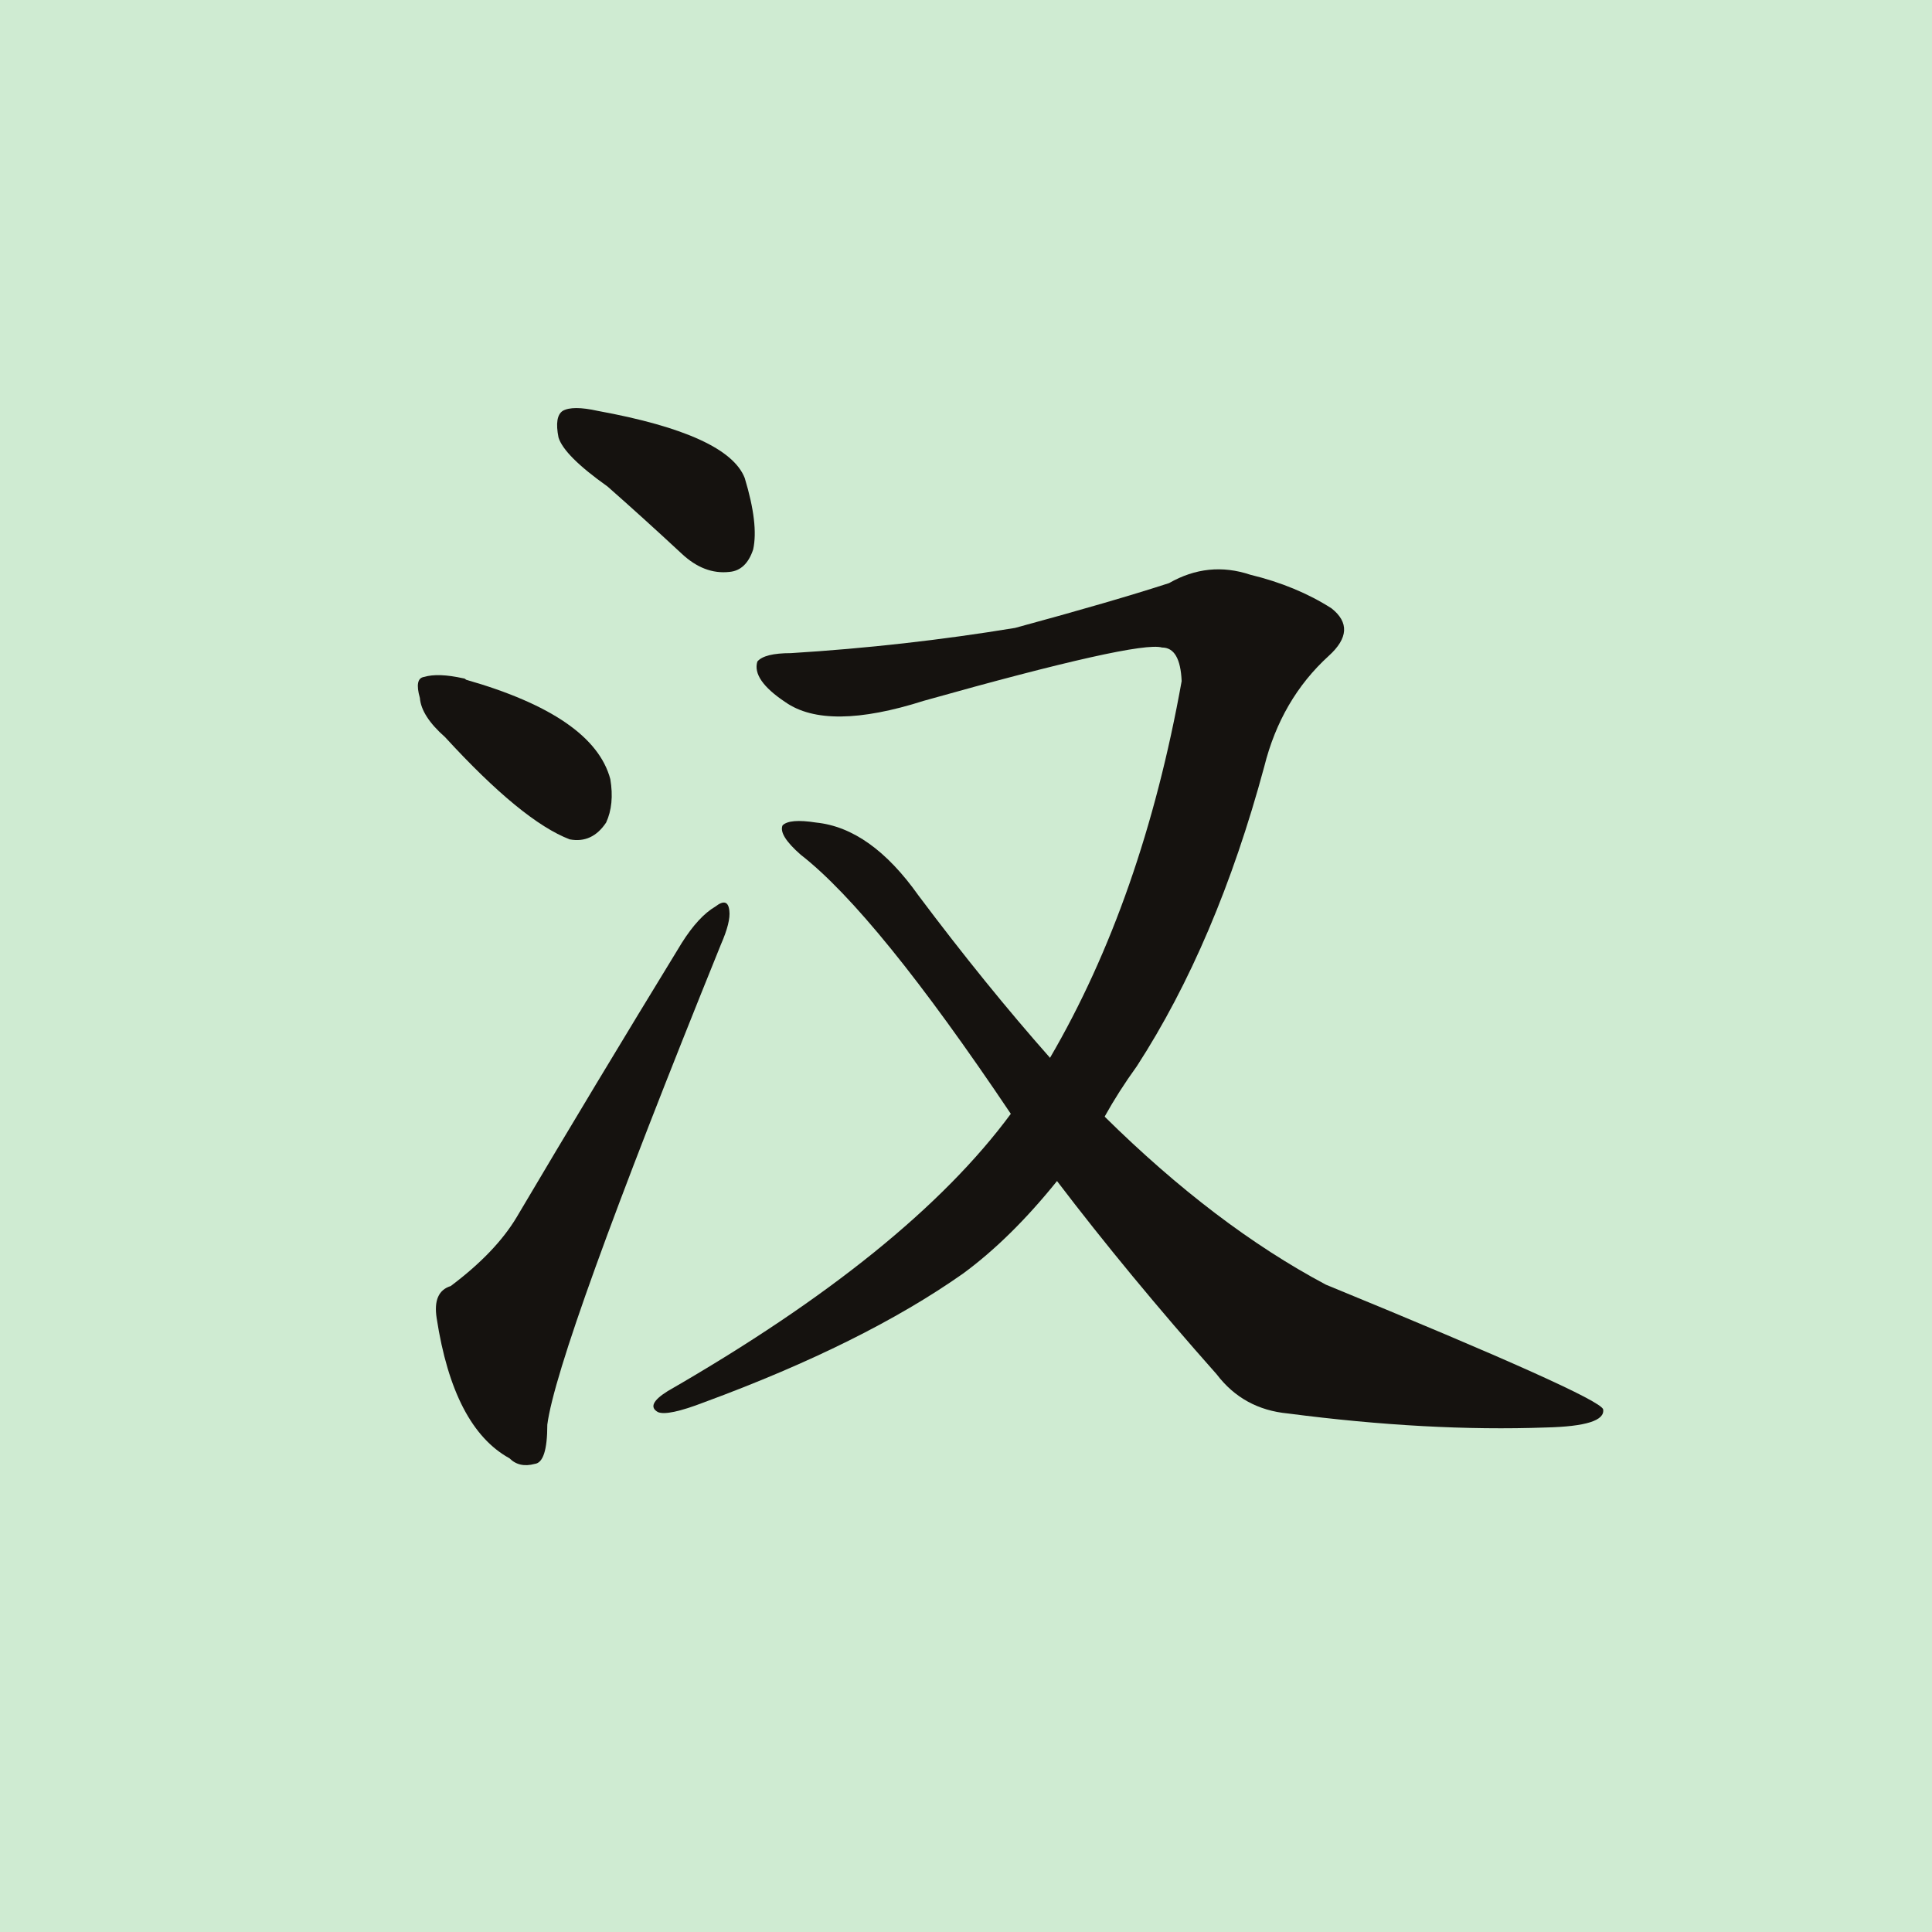
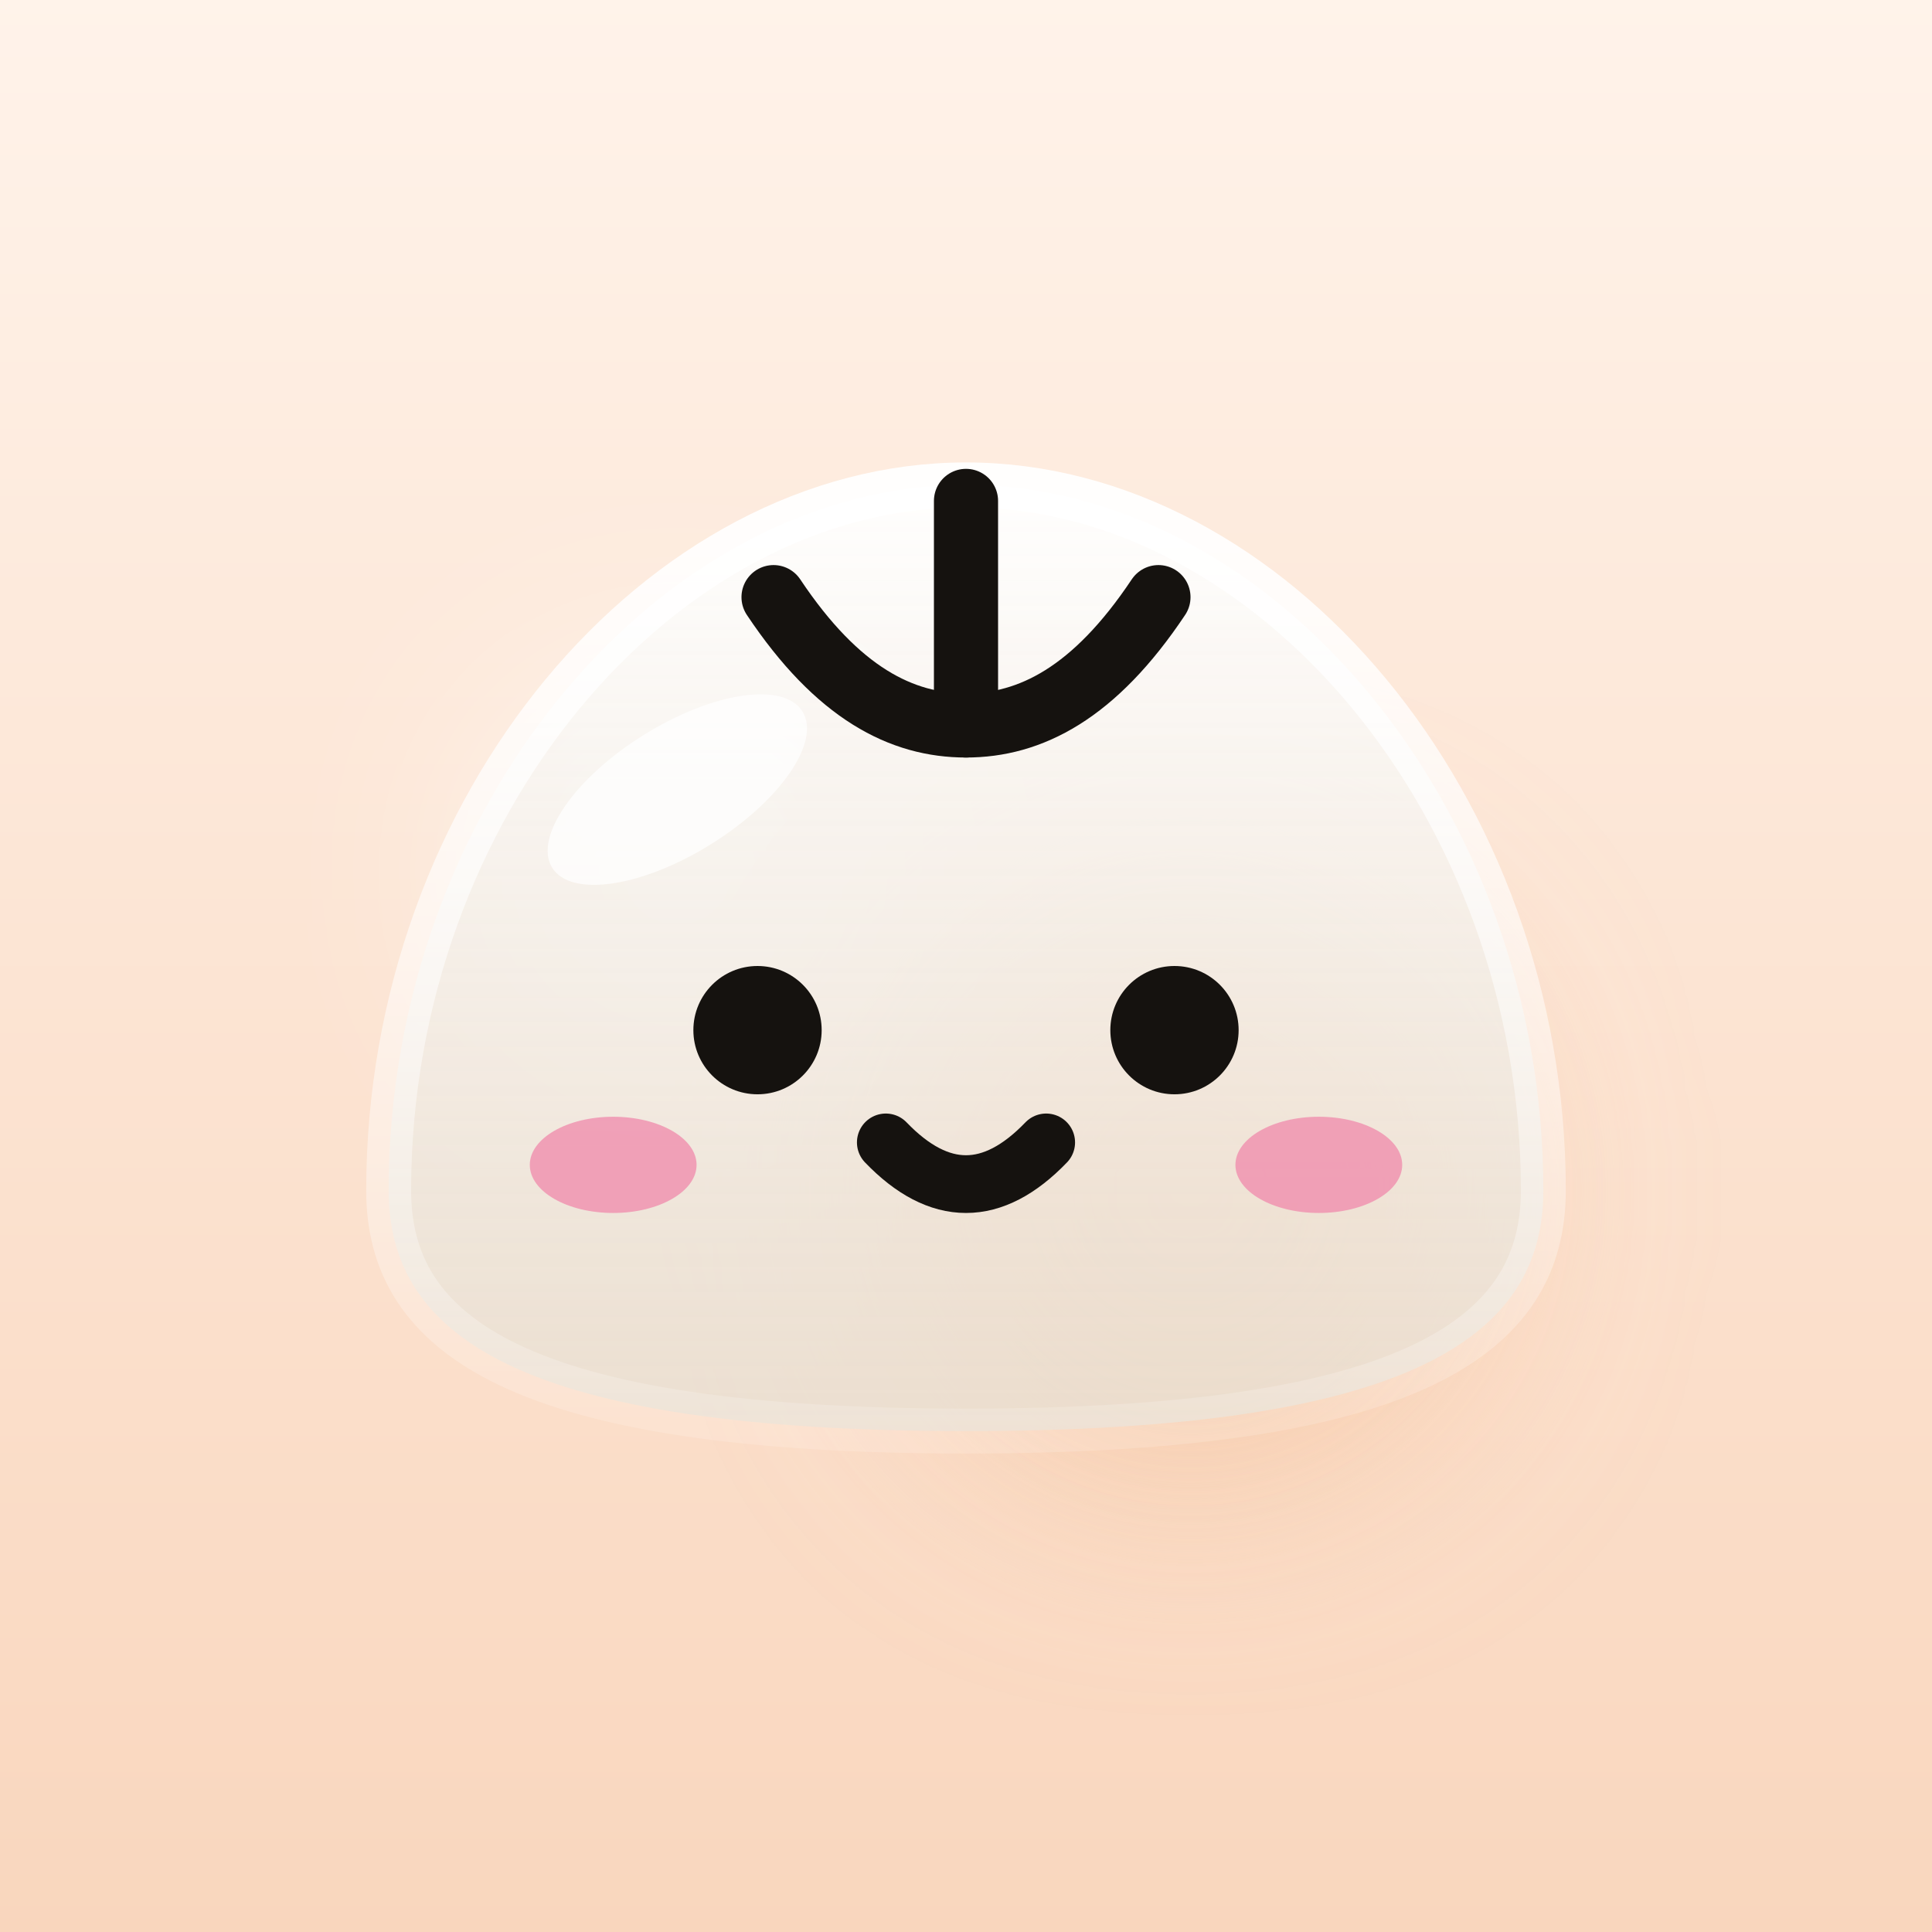
<svg xmlns="http://www.w3.org/2000/svg" width="1024" height="1024" viewBox="0 0 1024 1024">
-   <rect width="1024" height="1024" fill="#cfebd2" />
-   <g transform="translate(132 125) scale(0.7421875) translate(0 900) scale(1 -1)" fill="#15120f">
-     <path d="M 256 721 Q 281 699 309 673 Q 325 658 343 660 Q 355 661 360 676 Q 364 694 354 727 Q 342 758 249 775 Q 231 779 224 775 Q 218 771 221 756 Q 225 743 256 721 Z" />
-     <path d="M 140 542 Q 195 482 229 469 Q 245 466 255 481 Q 261 494 258 512 Q 246 557 155 583 Q 154 584 153 584 Q 135 588 125 585 Q 118 584 122 570 Q 123 557 140 542 Z" />
-     <path d="M 144 150 Q 131 146 134 127 Q 146 49 186 27 Q 193 20 204 23 Q 213 24 213 51 Q 220 105 337 394 Q 344 410 343 418 Q 342 428 333 421 Q 321 414 309 395 Q 246 292 191 199 Q 176 174 144 150 Z" />
-     <path d="M 544 273 Q 471 174 299 75 Q 283 65 292 60 Q 299 57 325 67 Q 439 109 510 159 Q 544 184 577 225 L 611 271 Q 621 289 634 307 Q 691 395 725 521 Q 737 569 771 600 Q 792 619 773 634 Q 748 650 715 658 Q 685 668 657 652 Q 617 639 547 620 Q 468 607 387 602 Q 368 602 363 596 Q 359 583 383 567 Q 413 546 482 568 Q 635 611 652 606 Q 665 606 666 582 Q 638 426 572 313 L 544 273 Z" />
-     <path d="M 577 225 Q 628 158 691 87 Q 710 62 742 59 Q 842 46 926 49 Q 969 50 967 62 Q 964 71 769 151 Q 690 193 611 271 L 572 313 Q 526 365 478 429 Q 444 477 405 481 Q 386 484 381 479 Q 378 472 394 458 Q 448 416 544 273 L 577 225 Z" />
+   <defs>
+     <linearGradient id="bg" x1="0" y1="0" x2="0" y2="1">
+       <stop offset="0" stop-color="#fff3ea" />
+       <stop offset="1" stop-color="#f9d6bd" />
+     </linearGradient>
+     <linearGradient id="body" x1="0" y1="0" x2="0" y2="1">
+       <stop offset="0" stop-color="#ffffff" stop-opacity="0.95" />
+       <stop offset="1" stop-color="#e8dfd2" stop-opacity="0.8" />
+     </linearGradient>
+     <linearGradient id="rim" x1="0" y1="0" x2="0" y2="1">
+       <stop offset="0" stop-color="#fff" stop-opacity="0.95" />
+       <stop offset="1" stop-color="#fff" stop-opacity="0.15" />
+     </linearGradient>
+     <filter id="glow" x="-50%" y="-50%" width="200%" height="200%">
+       <feGaussianBlur stdDeviation="3.2" />
+     </filter>
+   </defs>
+   <rect width="1024" height="1024" fill="url(#bg)" />
+   <g transform="translate(138 121) scale(17)">
+     <circle cx="29" cy="30" r="9" fill="#f6c9a8" opacity="0.9" filter="url(#glow)" />
+     <circle cx="13" cy="20" r="6" fill="#ffffff" opacity="0.6" filter="url(#glow)" />
+     <path d="M4 30c0-12 8.5-22 18-22s18 10 18 22c0 4.5-4 7.5-18 7.5S4 34.5 4 30z" fill="url(#body)" stroke="url(#rim)" stroke-width="1.4" />
+     <ellipse cx="13" cy="17.5" rx="4.6" ry="2" fill="#fff" opacity="0.75" transform="rotate(-32 13 17.5)" />
+     <g fill="none" stroke="#15120f" stroke-width="2" stroke-linecap="round">
+       <path d="M16 11.5c2 3 4 4 6 4s4-1 6-4" />
+       <path d="M22 8.5v7" />
+       <path d="M19.5 28.5q2.5 2.6 5 0" stroke-width="1.8" />
+     </g>
+     <circle cx="15.5" cy="25" r="2" fill="#15120f" />
+     <circle cx="28.5" cy="25" r="2" fill="#15120f" />
+     <ellipse cx="11" cy="29.2" rx="2.6" ry="1.5" fill="#f08fae" opacity="0.8" />
+     <ellipse cx="33" cy="29.2" rx="2.6" ry="1.5" fill="#f08fae" opacity="0.8" />
  </g>
</svg>
